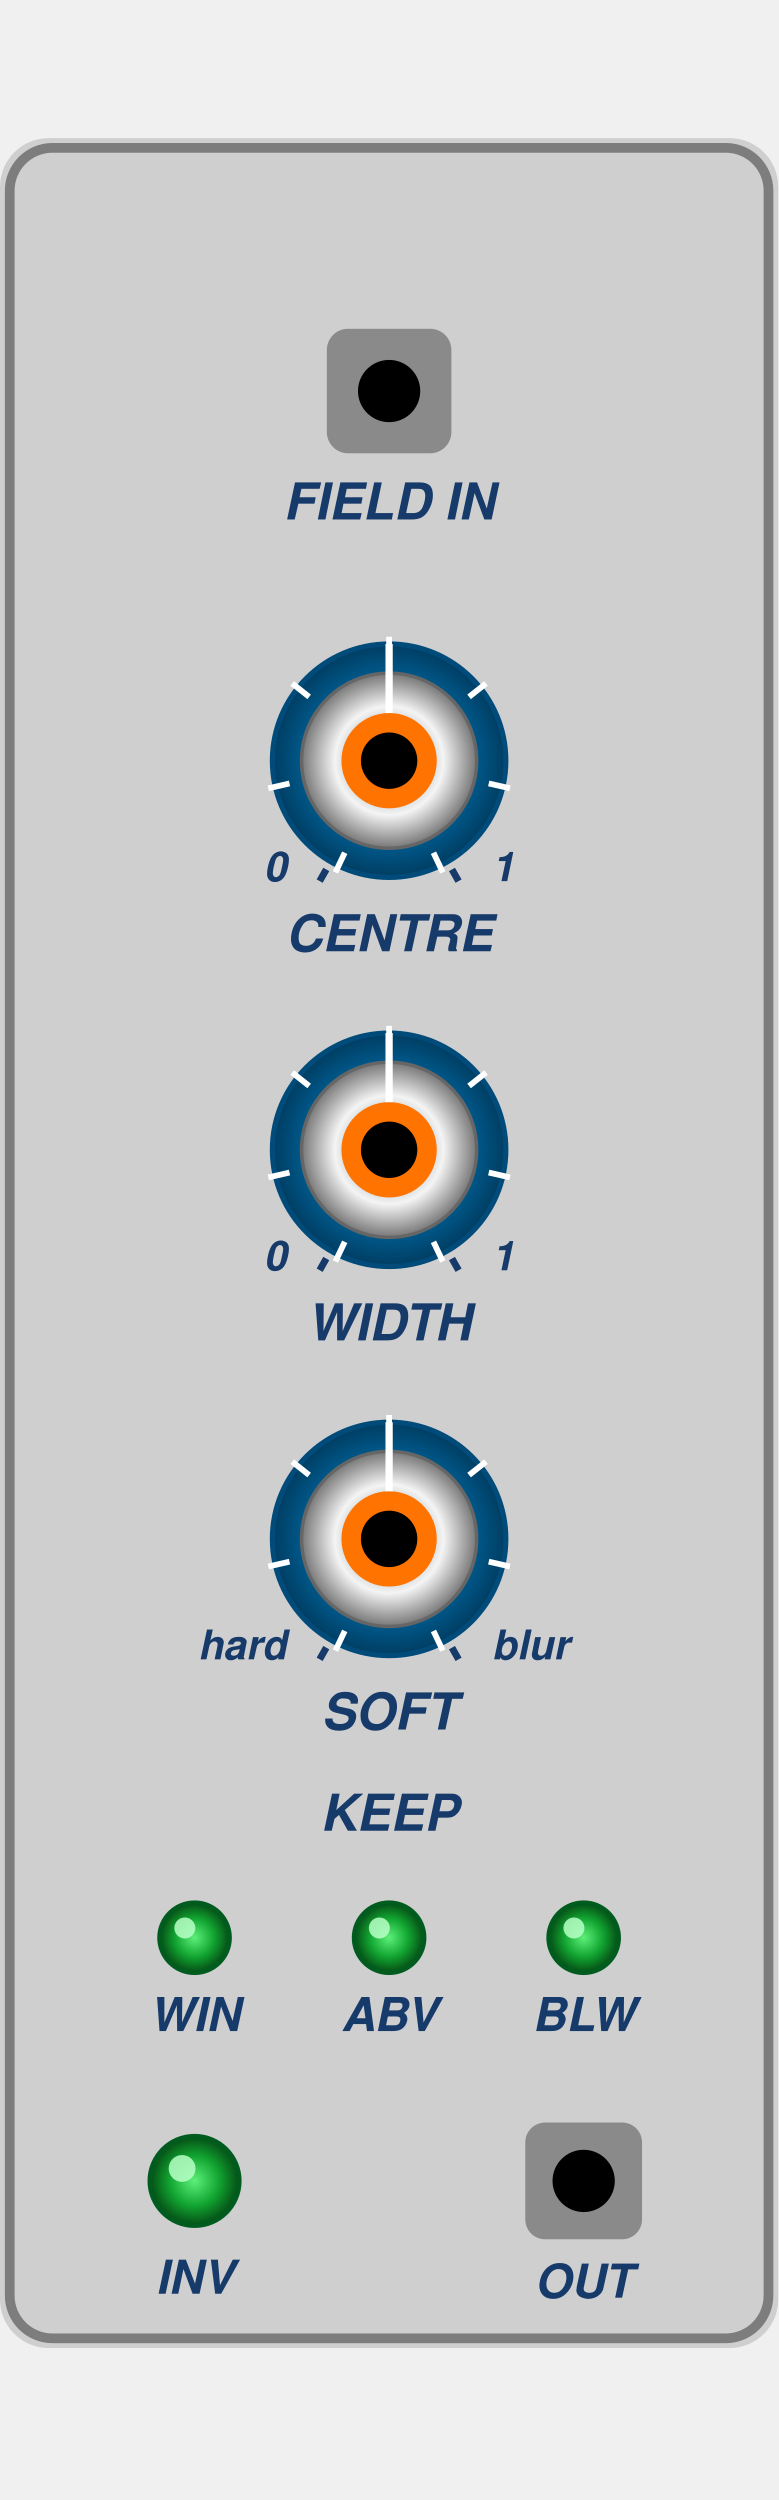
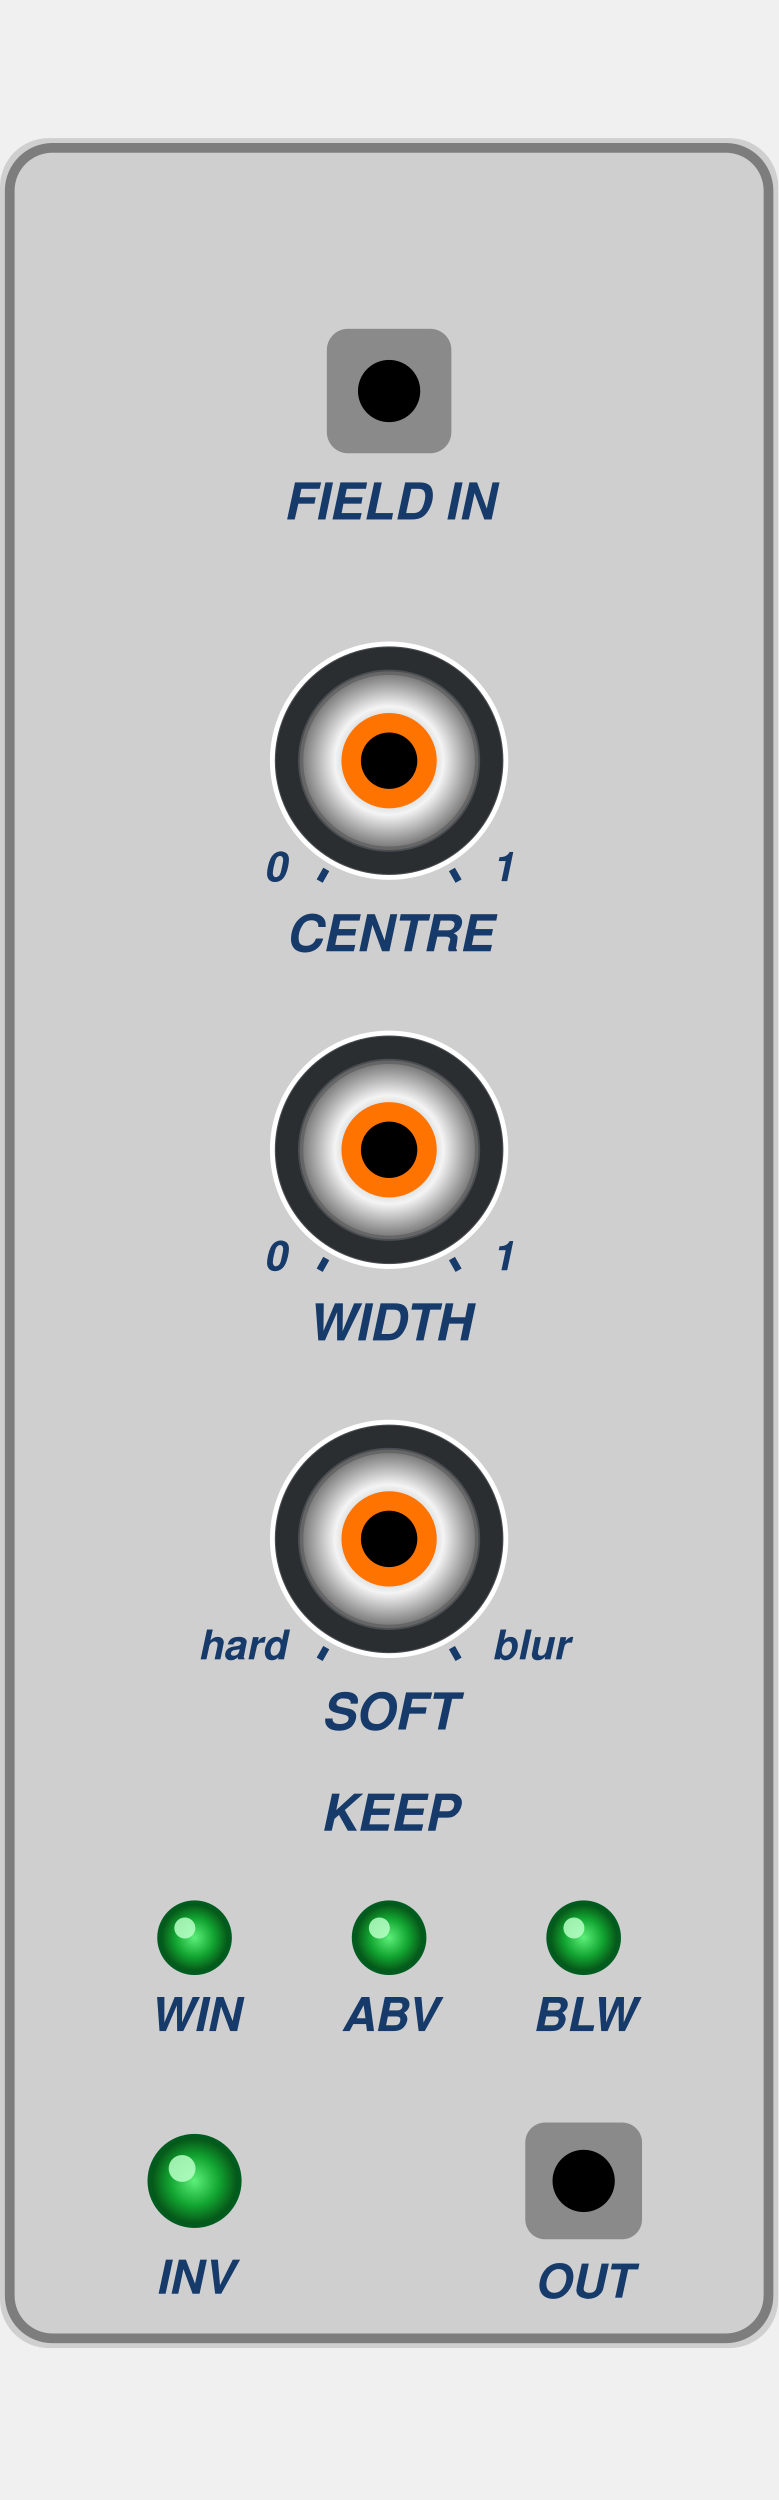
<svg xmlns="http://www.w3.org/2000/svg" width="40mm" height="128.5mm" viewBox="3.9 0 40 128.5" font-family="Arial Narrow, Helvetica, Arial, sans-serif">
  <defs>
    <radialGradient id="blueRing">
      <stop offset="0" stop-color="#1688cc" />
      <stop offset="0.55" stop-color="#006da8" />
      <stop offset="1" stop-color="#003d62" />
    </radialGradient>
    <radialGradient id="blueDial">
      <stop offset="0" stop-color="#1d79b7" />
      <stop offset="0.6" stop-color="#00639a" />
      <stop offset="1" stop-color="#00456e" />
    </radialGradient>
    <radialGradient id="knobCap">
      <stop offset="0" stop-color="#f8f8f8" />
      <stop offset="0.4" stop-color="#bfc3c5" />
      <stop offset="0.62" stop-color="#f4f4f4" />
      <stop offset="1" stop-color="#777777" />
    </radialGradient>
    <radialGradient id="redLed">
      <stop offset="0" stop-color="#ff4a4a" />
      <stop offset="0.55" stop-color="#d00000" />
      <stop offset="1" stop-color="#650000" />
    </radialGradient>
    <radialGradient id="greenLed">
      <stop offset="0" stop-color="#5cf07a" />
      <stop offset="0.55" stop-color="#12a531" />
      <stop offset="1" stop-color="#054d15" />
    </radialGradient>
    <radialGradient id="orangeLed">
      <stop offset="0" stop-color="#ffbf5c" />
      <stop offset="0.55" stop-color="#ef7d00" />
      <stop offset="1" stop-color="#7a3a00" />
    </radialGradient>
  </defs>
  <g transform="translate(3.9 7.0994)">
    <rect x="0" y="0" width="40" height="113.591" rx="2.5" fill="#cfcfcf" />
    <rect x="0.5" y="0.5" width="39" height="112.591" rx="2.2" fill="none" stroke="#7d7d7d" stroke-width="0.5" />
    <g data-wcoast-port="fieldIn" data-wcoast-cx="20" data-wcoast-cy="13">
      <rect x="16.80" y="9.80" width="6.40" height="6.40" rx="1.09" fill="#8a8a8a" data-wcoast-role="jackbody" />
      <circle cx="20" cy="13" r="1.6" fill="#000000" data-wcoast-role="jackhole" />
    </g>
    <text x="20" y="19.6" font-size="2.606" font-weight="700" font-style="italic" fill="#163a69" text-anchor="middle" font-family="Arial Narrow, Helvetica, Arial, sans-serif">FIELD IN</text>
    <text x="14.725" y="38.192" font-size="2.106" font-weight="700" font-style="italic" fill="#163a69" text-anchor="end" font-family="Arial Narrow, Helvetica, Arial, sans-serif">0</text>
    <text x="25.275" y="38.192" font-size="2.106" font-weight="700" font-style="italic" fill="#163a69" text-anchor="start" font-family="Arial Narrow, Helvetica, Arial, sans-serif">1</text>
    <g data-wcoast-param="centre" data-wcoast-cx="20" data-wcoast-cy="32" data-wcoast-angle-min="-150" data-wcoast-angle-max="150" data-wcoast-port="centreCv" data-wcoast-depth="centreDepth" data-wcoast-av="off">
-       <circle cx="20" cy="32" r="6" fill="url(#blueRing)" stroke="#004b7a" stroke-width="0.265" />
+       <circle cx="20" cy="32" r="6" fill="#4a4e52" stroke="#ffffff" stroke-width="0.25" data-wcoast-role="rim" />
+       <circle cx="20" cy="32" r="5.25" fill="none" stroke="#2b2e31" stroke-width="1.14" data-wcoast-role="gauge-track" />
      <circle cx="20" cy="32" r="4.5" fill="url(#knobCap)" stroke="#666666" stroke-width="0.176" />
      <line x1="16.77" y1="37.59" x2="16.43" y2="38.19" stroke="#163a69" stroke-width="0.355" />
      <line x1="23.23" y1="37.59" x2="23.57" y2="38.19" stroke="#163a69" stroke-width="0.355" />
      <circle cx="20" cy="32" r="2.45" fill="#ff7300" />
      <circle cx="20" cy="32" r="1.45" fill="#000000" data-wcoast-role="jackhole" />
-       <g data-wcoast-role="indicator">
-         <line x1="20.00" y1="25.63" x2="20.00" y2="26.75" stroke="#ffffff" stroke-width="0.298" />
-         <line x1="24.98" y1="28.03" x2="24.11" y2="28.72" stroke="#ffffff" stroke-width="0.298" />
-         <line x1="26.21" y1="33.42" x2="25.12" y2="33.17" stroke="#ffffff" stroke-width="0.298" />
-         <line x1="22.76" y1="37.74" x2="22.28" y2="36.73" stroke="#ffffff" stroke-width="0.298" />
-         <line x1="17.24" y1="37.74" x2="17.72" y2="36.73" stroke="#ffffff" stroke-width="0.298" />
-         <line x1="13.79" y1="33.42" x2="14.88" y2="33.17" stroke="#ffffff" stroke-width="0.298" />
-         <line x1="15.02" y1="28.03" x2="15.89" y2="28.72" stroke="#ffffff" stroke-width="0.298" />
-         <line x1="20" y1="29.55" x2="20" y2="26.00" stroke="#ffffff" stroke-width="0.373" />
-       </g>
+       <g data-wcoast-role="indicator" data-wcoast-cap="4.5">
+     </g>
    </g>
    <text x="20" y="41.8" font-size="2.606" font-weight="700" font-style="italic" fill="#163a69" text-anchor="middle" font-family="Arial Narrow, Helvetica, Arial, sans-serif">CENTRE</text>
    <text x="14.725" y="58.192" font-size="2.106" font-weight="700" font-style="italic" fill="#163a69" text-anchor="end" font-family="Arial Narrow, Helvetica, Arial, sans-serif">0</text>
    <text x="25.275" y="58.192" font-size="2.106" font-weight="700" font-style="italic" fill="#163a69" text-anchor="start" font-family="Arial Narrow, Helvetica, Arial, sans-serif">1</text>
    <g data-wcoast-param="width" data-wcoast-cx="20" data-wcoast-cy="52" data-wcoast-angle-min="-150" data-wcoast-angle-max="150" data-wcoast-port="widthCv" data-wcoast-depth="widthDepth" data-wcoast-av="off">
-       <circle cx="20" cy="52" r="6" fill="url(#blueRing)" stroke="#004b7a" stroke-width="0.265" />
+       <circle cx="20" cy="52" r="6" fill="#4a4e52" stroke="#ffffff" stroke-width="0.25" data-wcoast-role="rim" />
+       <circle cx="20" cy="52" r="5.25" fill="none" stroke="#2b2e31" stroke-width="1.14" data-wcoast-role="gauge-track" />
      <circle cx="20" cy="52" r="4.5" fill="url(#knobCap)" stroke="#666666" stroke-width="0.176" />
      <line x1="16.77" y1="57.59" x2="16.43" y2="58.19" stroke="#163a69" stroke-width="0.355" />
      <line x1="23.23" y1="57.59" x2="23.57" y2="58.19" stroke="#163a69" stroke-width="0.355" />
      <circle cx="20" cy="52" r="2.45" fill="#ff7300" />
      <circle cx="20" cy="52" r="1.45" fill="#000000" data-wcoast-role="jackhole" />
-       <g data-wcoast-role="indicator">
-         <line x1="20.00" y1="45.63" x2="20.00" y2="46.75" stroke="#ffffff" stroke-width="0.298" />
-         <line x1="24.98" y1="48.03" x2="24.11" y2="48.72" stroke="#ffffff" stroke-width="0.298" />
-         <line x1="26.21" y1="53.42" x2="25.12" y2="53.17" stroke="#ffffff" stroke-width="0.298" />
-         <line x1="22.76" y1="57.74" x2="22.28" y2="56.73" stroke="#ffffff" stroke-width="0.298" />
-         <line x1="17.24" y1="57.74" x2="17.72" y2="56.73" stroke="#ffffff" stroke-width="0.298" />
-         <line x1="13.79" y1="53.42" x2="14.88" y2="53.17" stroke="#ffffff" stroke-width="0.298" />
-         <line x1="15.02" y1="48.03" x2="15.89" y2="48.72" stroke="#ffffff" stroke-width="0.298" />
-         <line x1="20" y1="49.55" x2="20" y2="46.00" stroke="#ffffff" stroke-width="0.373" />
-       </g>
+       <g data-wcoast-role="indicator" data-wcoast-cap="4.5">
+     </g>
    </g>
    <text x="20" y="61.8" font-size="2.606" font-weight="700" font-style="italic" fill="#163a69" text-anchor="middle" font-family="Arial Narrow, Helvetica, Arial, sans-serif">WIDTH</text>
    <text x="14.725" y="78.192" font-size="2.106" font-weight="700" font-style="italic" fill="#163a69" text-anchor="end" font-family="Arial Narrow, Helvetica, Arial, sans-serif">hard</text>
    <text x="25.275" y="78.192" font-size="2.106" font-weight="700" font-style="italic" fill="#163a69" text-anchor="start" font-family="Arial Narrow, Helvetica, Arial, sans-serif">blur</text>
    <g data-wcoast-param="soft" data-wcoast-cx="20" data-wcoast-cy="72" data-wcoast-angle-min="-150" data-wcoast-angle-max="150" data-wcoast-port="softCv" data-wcoast-depth="softDepth" data-wcoast-av="off">
-       <circle cx="20" cy="72" r="6" fill="url(#blueRing)" stroke="#004b7a" stroke-width="0.265" />
+       <circle cx="20" cy="72" r="6" fill="#4a4e52" stroke="#ffffff" stroke-width="0.25" data-wcoast-role="rim" />
+       <circle cx="20" cy="72" r="5.25" fill="none" stroke="#2b2e31" stroke-width="1.14" data-wcoast-role="gauge-track" />
      <circle cx="20" cy="72" r="4.5" fill="url(#knobCap)" stroke="#666666" stroke-width="0.176" />
      <line x1="16.77" y1="77.59" x2="16.43" y2="78.19" stroke="#163a69" stroke-width="0.355" />
      <line x1="23.23" y1="77.59" x2="23.57" y2="78.19" stroke="#163a69" stroke-width="0.355" />
      <circle cx="20" cy="72" r="2.45" fill="#ff7300" />
      <circle cx="20" cy="72" r="1.45" fill="#000000" data-wcoast-role="jackhole" />
-       <g data-wcoast-role="indicator">
-         <line x1="20.00" y1="65.63" x2="20.00" y2="66.75" stroke="#ffffff" stroke-width="0.298" />
-         <line x1="24.98" y1="68.03" x2="24.11" y2="68.72" stroke="#ffffff" stroke-width="0.298" />
-         <line x1="26.21" y1="73.42" x2="25.12" y2="73.17" stroke="#ffffff" stroke-width="0.298" />
-         <line x1="22.76" y1="77.74" x2="22.28" y2="76.73" stroke="#ffffff" stroke-width="0.298" />
-         <line x1="17.24" y1="77.74" x2="17.72" y2="76.73" stroke="#ffffff" stroke-width="0.298" />
-         <line x1="13.79" y1="73.42" x2="14.88" y2="73.17" stroke="#ffffff" stroke-width="0.298" />
-         <line x1="15.02" y1="68.03" x2="15.89" y2="68.72" stroke="#ffffff" stroke-width="0.298" />
-         <line x1="20" y1="69.55" x2="20" y2="66.00" stroke="#ffffff" stroke-width="0.373" />
-       </g>
+       <g data-wcoast-role="indicator" data-wcoast-cap="4.5">
+     </g>
    </g>
    <text x="20" y="81.8" font-size="2.606" font-weight="700" font-style="italic" fill="#163a69" text-anchor="middle" font-family="Arial Narrow, Helvetica, Arial, sans-serif">SOFT</text>
    <text x="20" y="87" font-size="2.606" font-weight="700" font-style="italic" fill="#163a69" text-anchor="middle" font-family="Arial Narrow, Helvetica, Arial, sans-serif">KEEP</text>
    <g data-wcoast-param="mode">
      <circle cx="10" cy="92.5" r="1.8" fill="url(#greenLed)" stroke="#005c1e" stroke-width="0.237" data-wcoast-role="step-indicator" data-wcoast-step="window" data-wcoast-led="green" />
      <circle cx="9.50" cy="92.00" r="0.54" fill="#b7ffc6" opacity="0.85" data-wcoast-role="led-gloss" pointer-events="none" />
      <text x="10" y="97.3" font-size="2.406" font-weight="700" font-style="italic" fill="#163a69" text-anchor="middle" font-family="Arial Narrow, Helvetica, Arial, sans-serif">WIN</text>
      <circle cx="20" cy="92.5" r="1.8" fill="url(#greenLed)" stroke="#005c1e" stroke-width="0.237" data-wcoast-role="step-indicator" data-wcoast-step="above" data-wcoast-led="green" />
      <circle cx="19.50" cy="92.00" r="0.54" fill="#b7ffc6" opacity="0.85" data-wcoast-role="led-gloss" pointer-events="none" />
      <text x="20" y="97.3" font-size="2.406" font-weight="700" font-style="italic" fill="#163a69" text-anchor="middle" font-family="Arial Narrow, Helvetica, Arial, sans-serif">ABV</text>
      <circle cx="30" cy="92.5" r="1.8" fill="url(#greenLed)" stroke="#005c1e" stroke-width="0.237" data-wcoast-role="step-indicator" data-wcoast-step="below" data-wcoast-led="green" />
      <circle cx="29.50" cy="92.00" r="0.54" fill="#b7ffc6" opacity="0.85" data-wcoast-role="led-gloss" pointer-events="none" />
      <text x="30" y="97.3" font-size="2.406" font-weight="700" font-style="italic" fill="#163a69" text-anchor="middle" font-family="Arial Narrow, Helvetica, Arial, sans-serif">BLW</text>
    </g>
    <g data-wcoast-param="invert">
      <circle cx="10" cy="105" r="2.3" fill="url(#greenLed)" stroke="#005c1e" stroke-width="0.237" data-wcoast-role="step-indicator" data-wcoast-step="on" data-wcoast-led="green" />
      <circle cx="9.36" cy="104.36" r="0.69" fill="#b7ffc6" opacity="0.85" data-wcoast-role="led-gloss" pointer-events="none" />
    </g>
    <text x="10" y="110.8" font-size="2.406" font-weight="700" font-style="italic" fill="#163a69" text-anchor="middle" font-family="Arial Narrow, Helvetica, Arial, sans-serif">INV</text>
    <g data-wcoast-port="shapeOut" data-wcoast-cx="30" data-wcoast-cy="105">
      <rect x="27.00" y="102.00" width="6.00" height="6.00" rx="1.02" fill="#8a8a8a" data-wcoast-role="jackbody" />
      <circle cx="30" cy="105" r="1.6" fill="#000000" data-wcoast-role="jackhole" />
    </g>
    <text x="30" y="111" font-size="2.406" font-weight="700" font-style="italic" fill="#163a69" text-anchor="middle" font-family="Arial Narrow, Helvetica, Arial, sans-serif">OUT</text>
  </g>
</svg>
